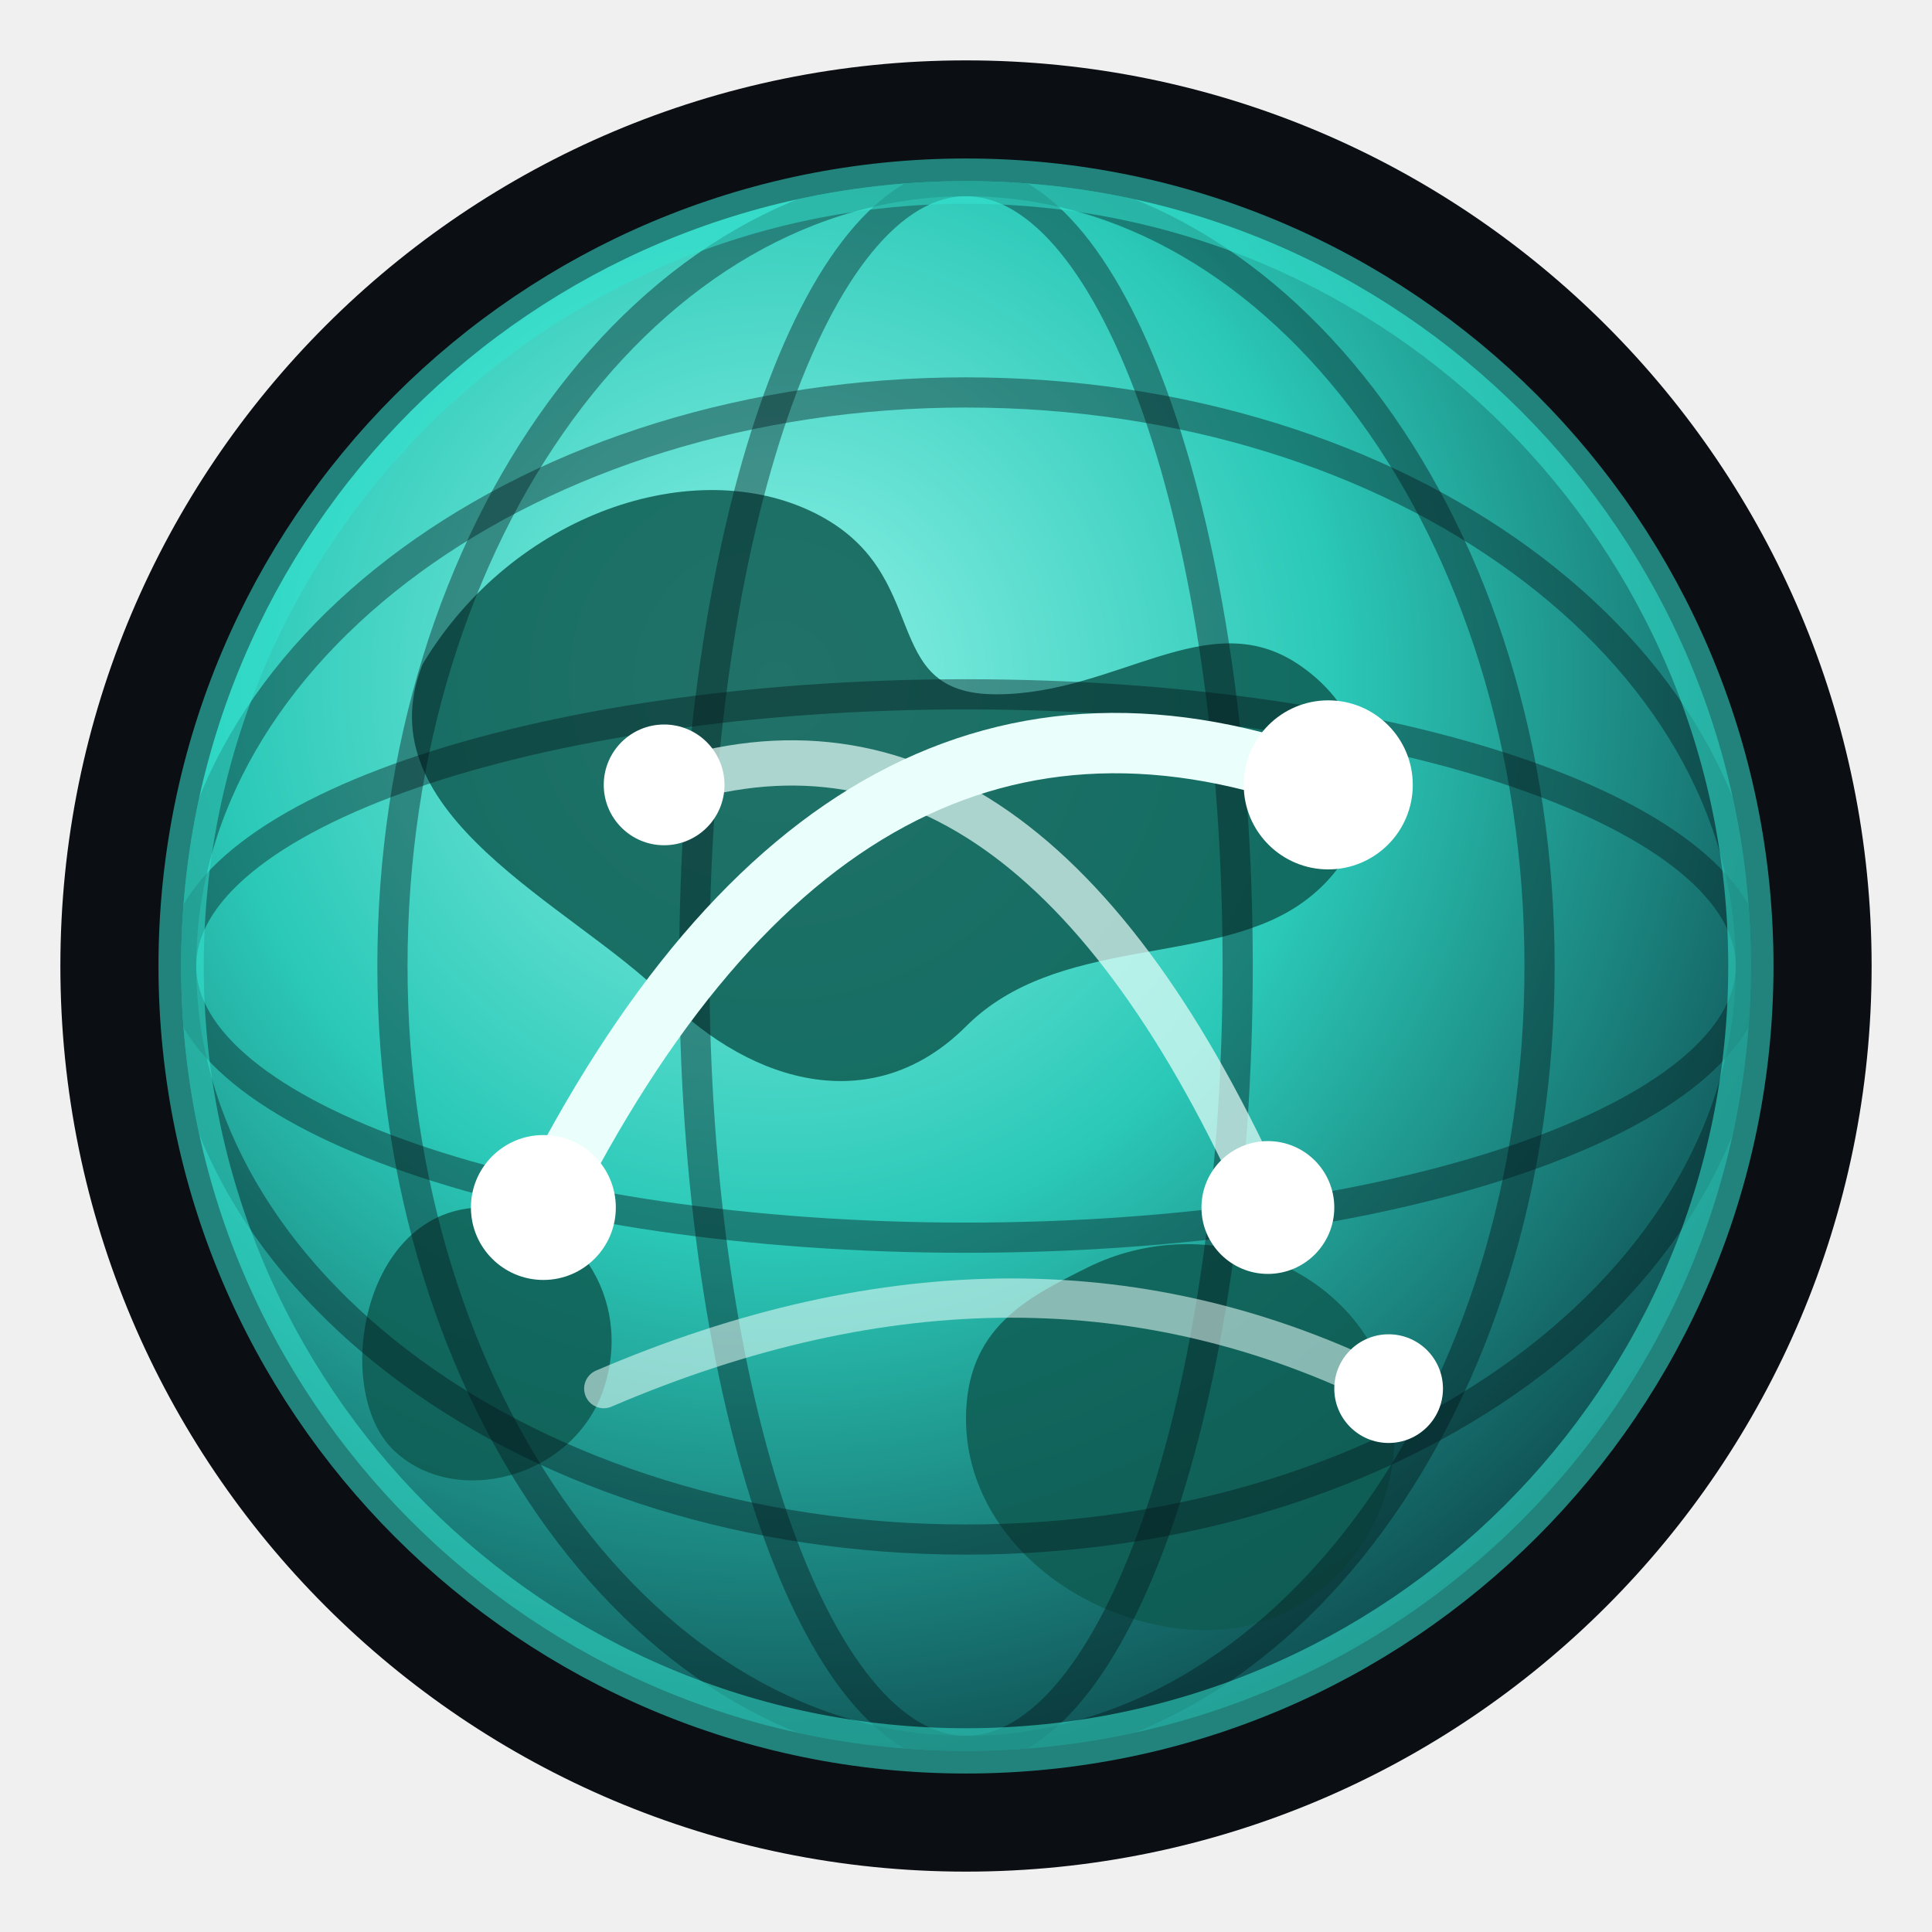
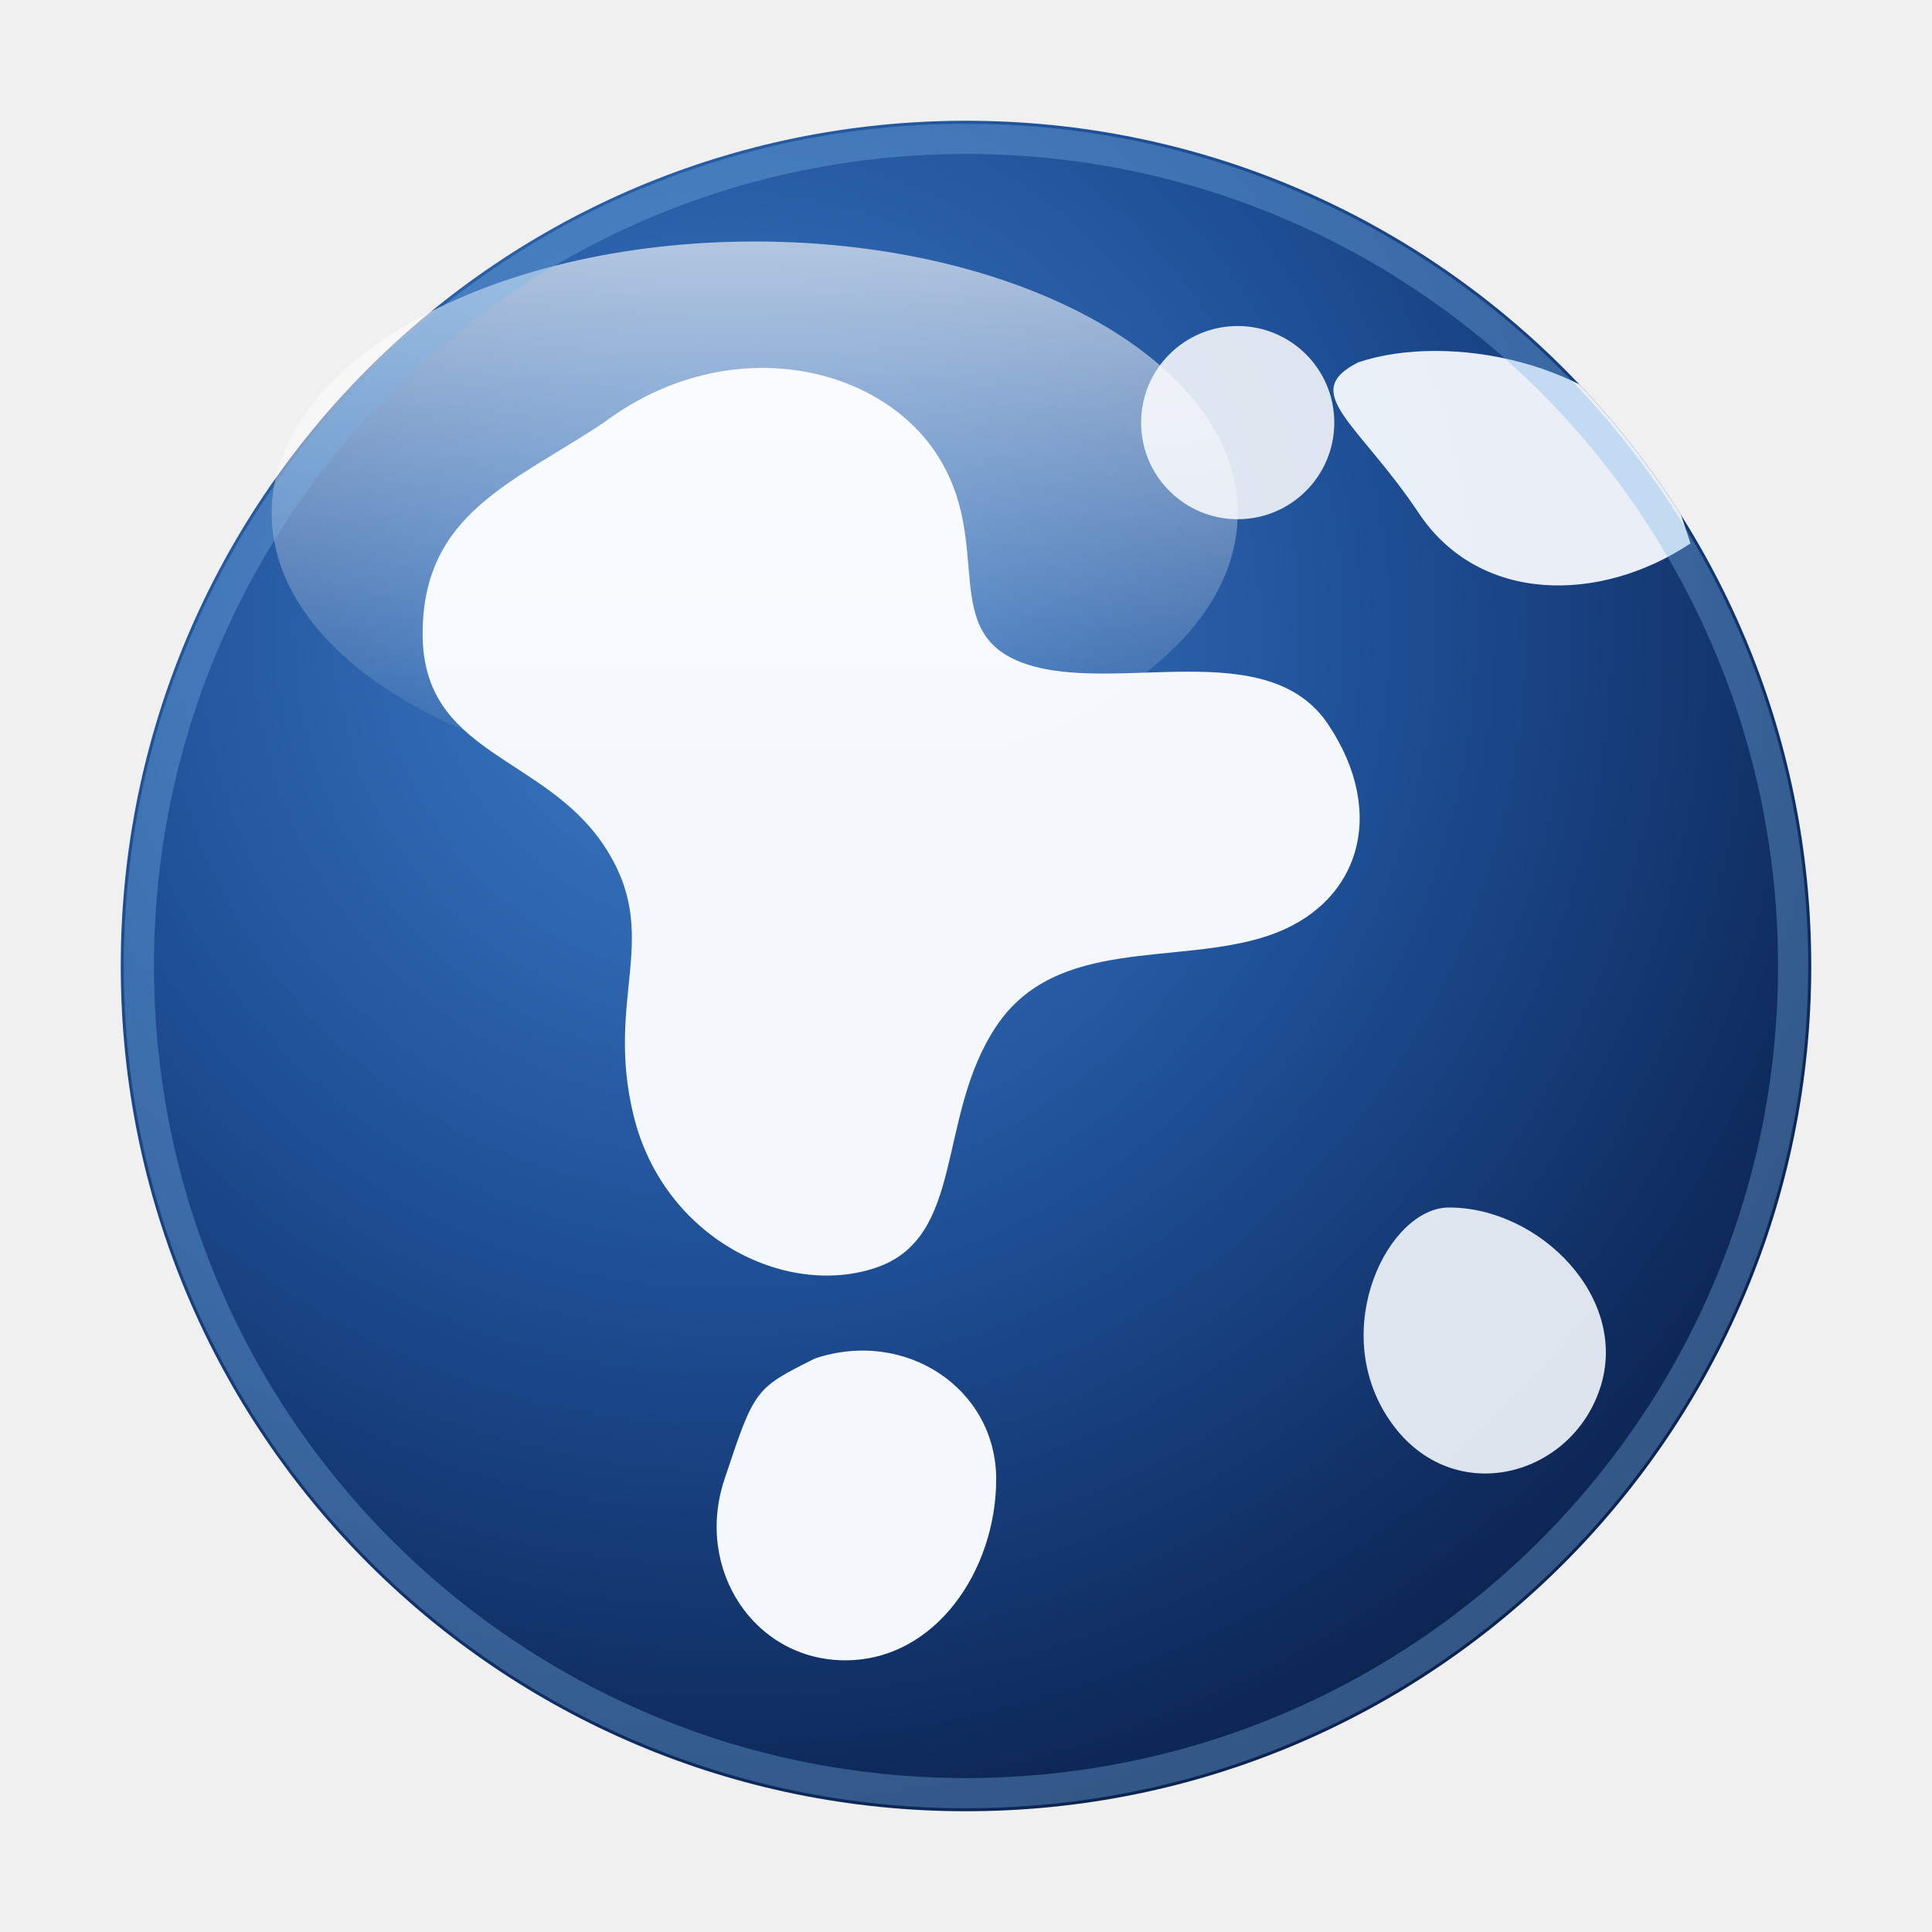
<svg xmlns="http://www.w3.org/2000/svg" viewBox="0 0 64 64">
  <defs>
-     <radialGradient id="sea" cx="38%" cy="32%" r="78%">
-       <stop offset="0%" stop-color="#8df2e6" />
-       <stop offset="45%" stop-color="#2bc9b8" />
-       <stop offset="100%" stop-color="#0a3940" />
+     <radialGradient id="sea" cx="36%" cy="30%" r="85%">
+       <stop offset="0%" stop-color="#3f7fca" />
+       <stop offset="45%" stop-color="#1e4f96" />
+       <stop offset="80%" stop-color="#0e2a5c" />
+       <stop offset="100%" stop-color="#081a3d" />
    </radialGradient>
+     <linearGradient id="gloss" x1="0" y1="0" x2="0" y2="1">
+       <stop offset="0%" stop-color="#ffffff" stop-opacity="0.85" />
+       <stop offset="100%" stop-color="#ffffff" stop-opacity="0" />
+     </linearGradient>
    <clipPath id="disc">
-       <circle cx="32" cy="32" r="26" />
+       <circle cx="32" cy="32" r="28" />
    </clipPath>
  </defs>
-   <circle cx="32" cy="32" r="30" fill="#0b0e13" />
-   <circle cx="32" cy="32" r="26" fill="url(#sea)" />
-   <g clip-path="url(#disc)">
-     <g fill="#0e5c52" opacity="0.85">
-       <path d="M14 22c3-5 9-7 13-5s2 6 6 6 7-3 10-1 3 6 0 8-8 1-11 4-7 2-10-1-10-6-8-11Z" />
-       <path d="M36 42c4-2 9 0 10 4s-2 8-6 8-8-3-8-7c0-3 2-4 4-5Z" />
-       <path d="M16 40c3 0 5 3 4 6s-5 4-7 2-1-8 3-8Z" />
-     </g>
-     <g fill="none" stroke="#04161a" stroke-opacity="0.4" stroke-width="1">
-       <ellipse cx="32" cy="32" rx="26" ry="9" />
-       <ellipse cx="32" cy="32" rx="26" ry="19" />
-       <ellipse cx="32" cy="32" rx="9" ry="26" />
-       <ellipse cx="32" cy="32" rx="19" ry="26" />
-     </g>
-     <g fill="none" stroke="#eafffb" stroke-linecap="round">
-       <path d="M18 40 Q 28 20 44 26" stroke-width="2" />
-       <path d="M22 26 Q 34 22 42 40" stroke-width="1.5" stroke-opacity="0.7" />
-       <path d="M20 46 Q 34 40 46 46" stroke-width="1.3" stroke-opacity="0.55" />
-     </g>
-     <g fill="#ffffff">
-       <circle cx="18" cy="40" r="2.4" />
-       <circle cx="44" cy="26" r="2.8" />
-       <circle cx="22" cy="26" r="2" />
-       <circle cx="42" cy="40" r="2.2" />
-       <circle cx="46" cy="46" r="1.8" />
-     </g>
+   <circle cx="32" cy="32" r="28" fill="url(#sea)" />
+   <g clip-path="url(#disc)" fill="#f4f8fd">
+     <path d="M20 14c4-3 9-2 11 1s0 6 3 7 8-1 10 2 1 6-2 7-7 0-9 3-1 7-4 8-7-1-8-5 1-6-1-9-6-3-6-7 3-5 6-7Z" />
+     <path d="M45 12c3-1 8 0 10 3l1 3c-3 2-7 2-9-1s-4-4-2-5Z" opacity=".95" />
+     <path d="M27 45c3-1 6 1 6 4s-2 6-5 6-5-3-4-6 1-3 3-4Z" />
+     <path d="M48 40c3 0 6 3 5 6s-5 4-7 1 0-7 2-7Z" opacity=".9" />
  </g>
-   <circle cx="32" cy="32" r="26" fill="none" stroke="#34e3d0" stroke-opacity="0.55" stroke-width="1.5" />
+   <ellipse cx="25" cy="17" rx="16" ry="9" fill="url(#gloss)" opacity="0.75" />
+   <circle cx="41" cy="14" r="3.2" fill="#ffffff" opacity="0.85" />
+   <circle cx="32" cy="32" r="27.4" fill="none" stroke="#7db4e8" stroke-opacity="0.35" stroke-width="1" />
</svg>
